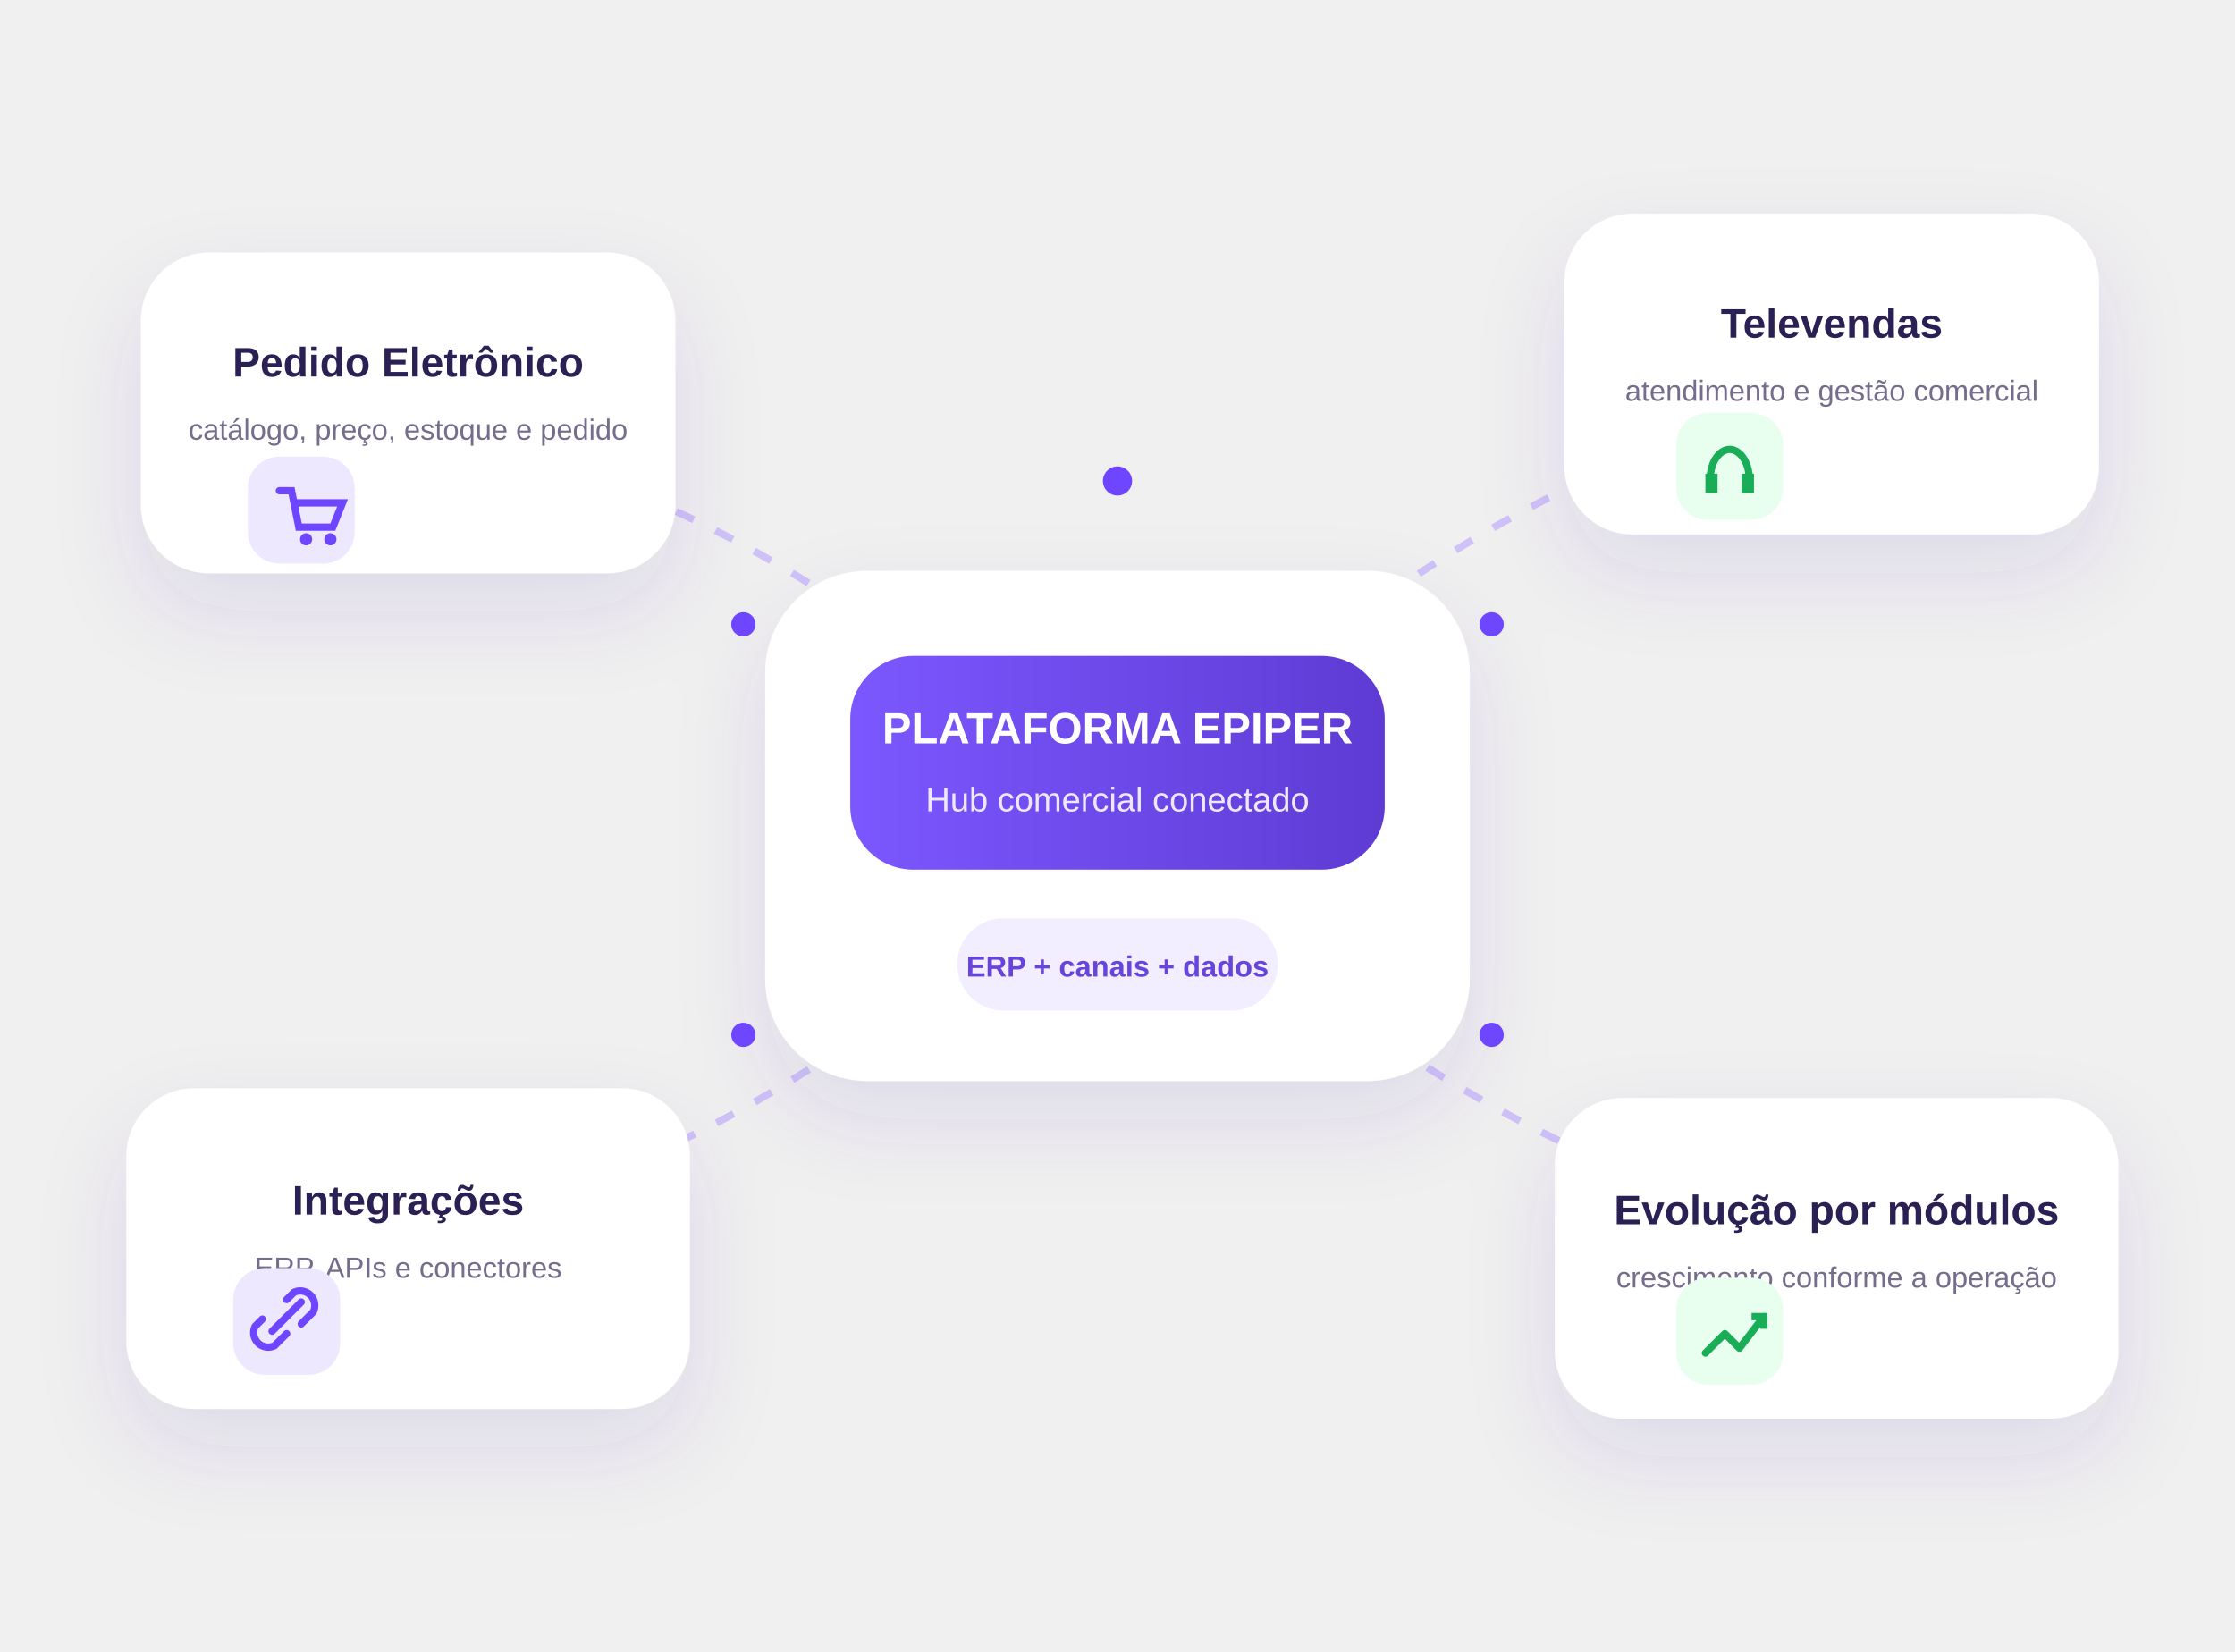
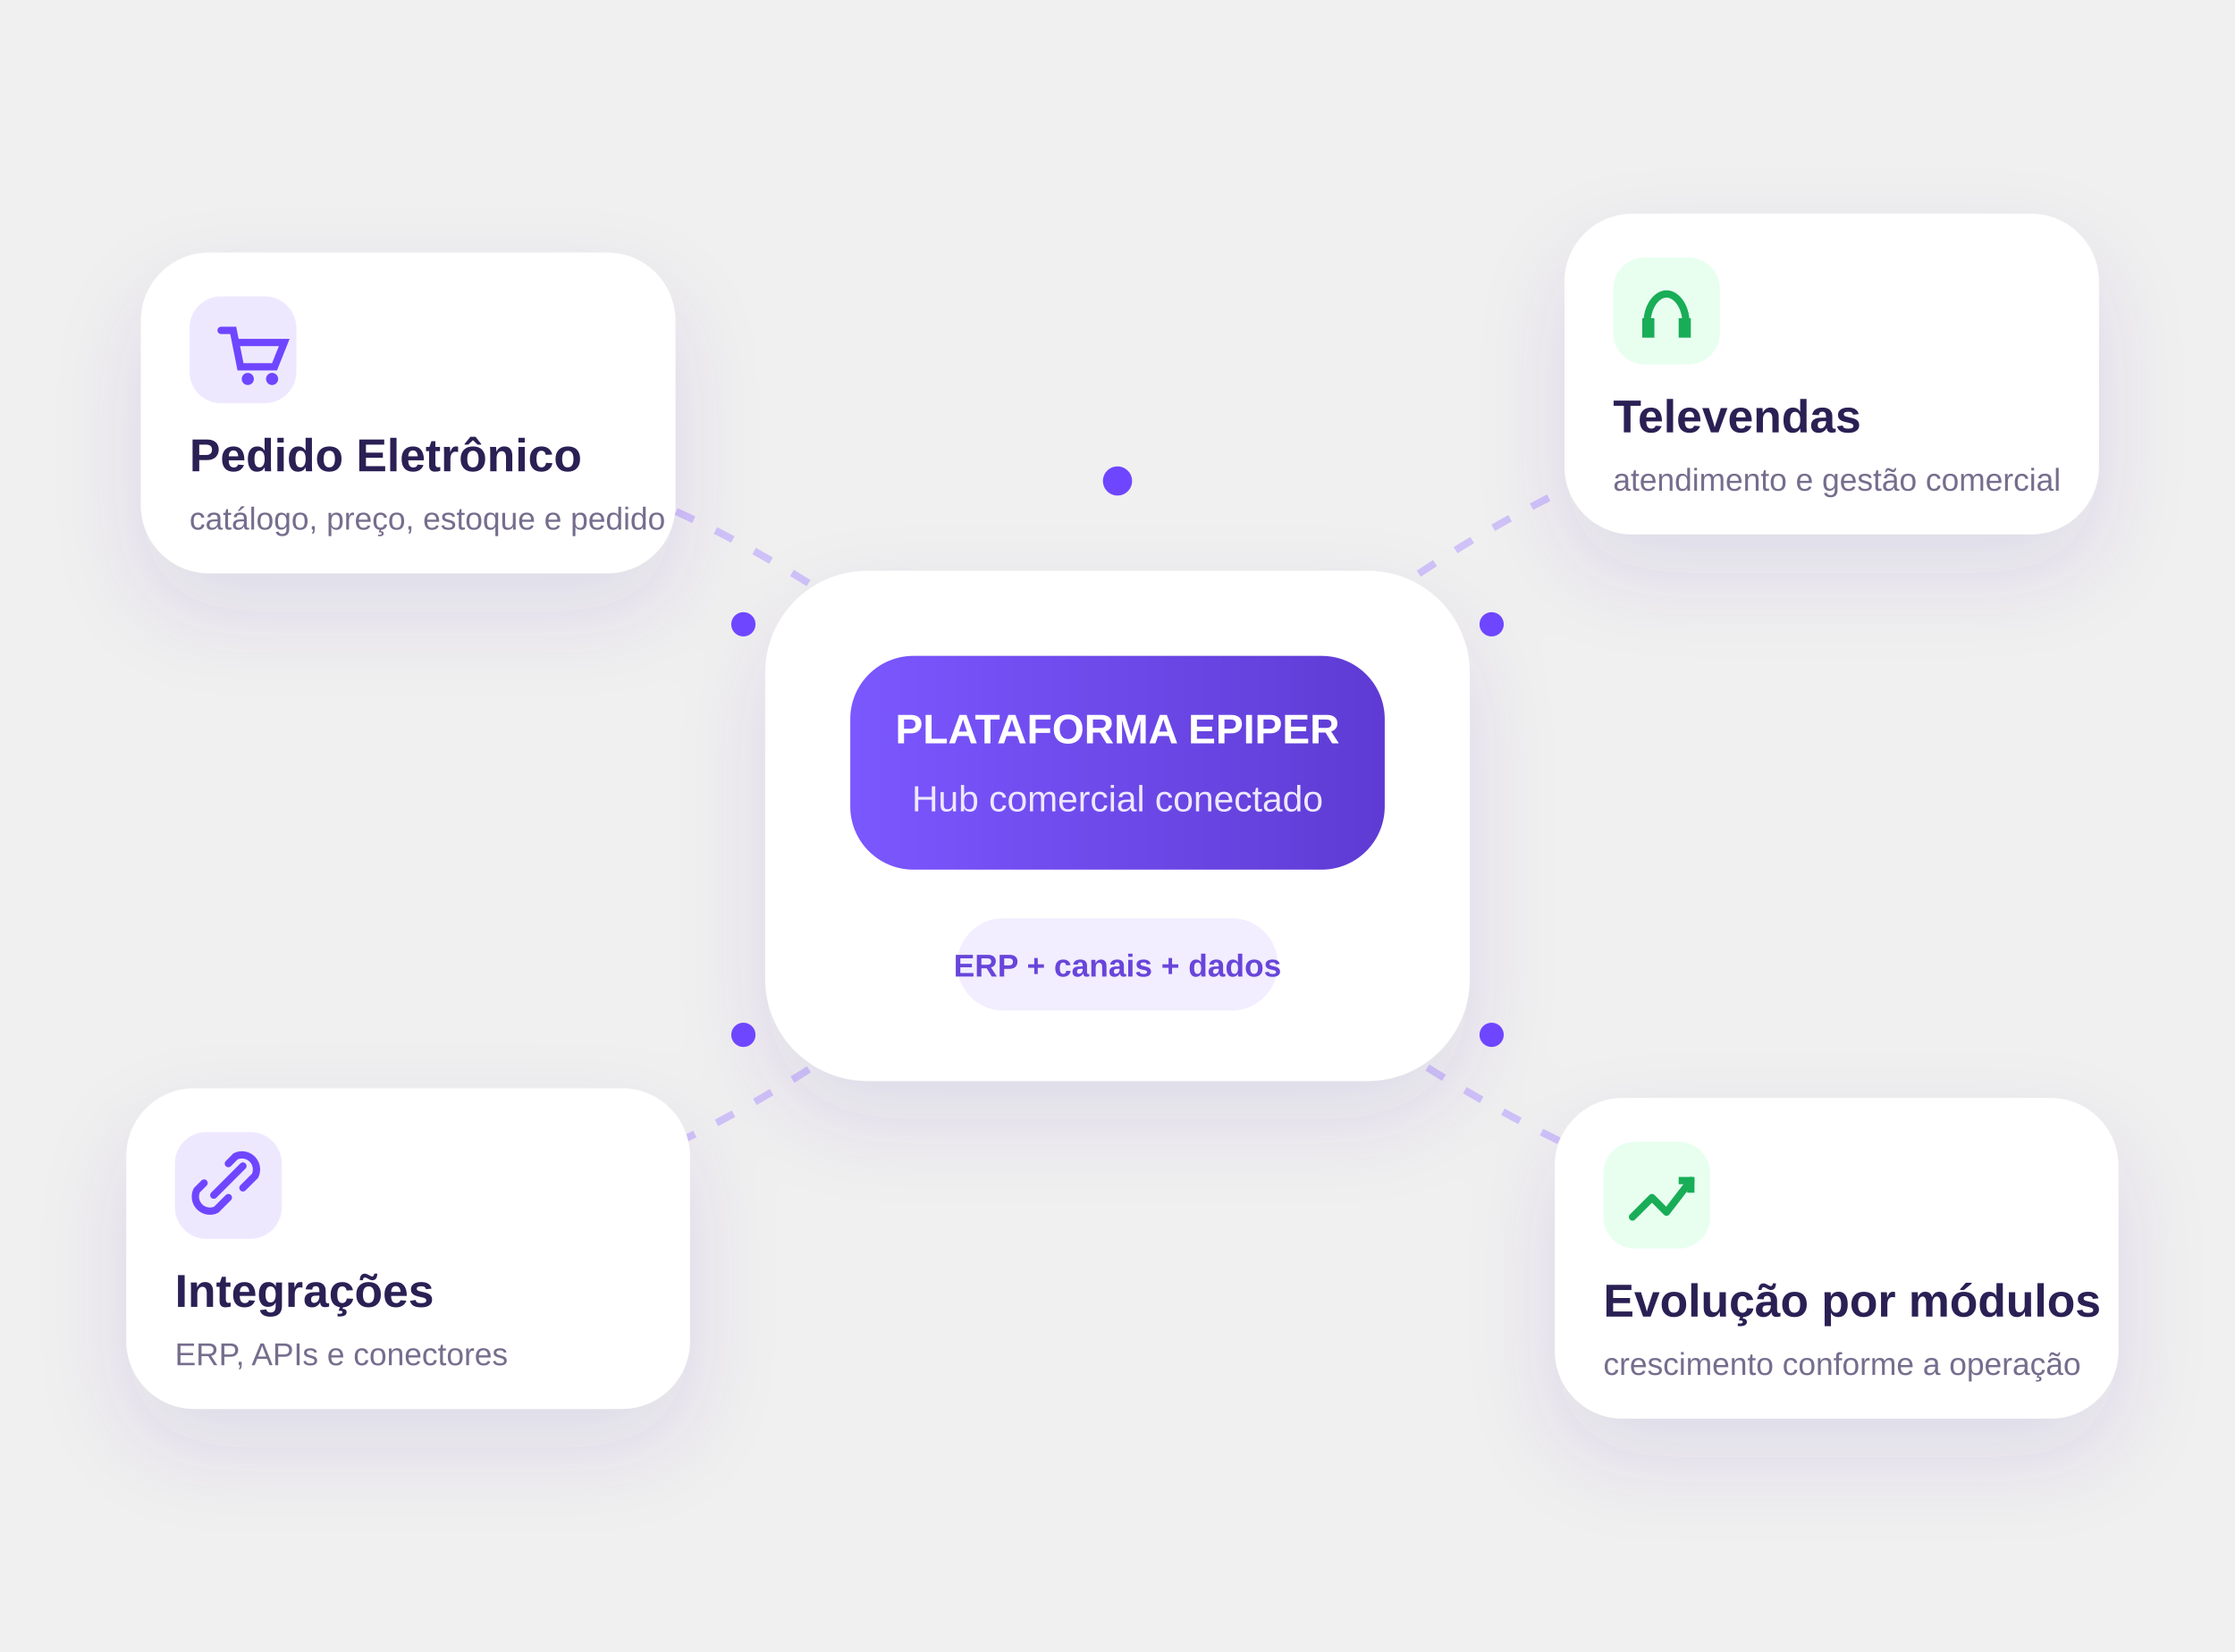
<svg xmlns="http://www.w3.org/2000/svg" viewBox="0 0 920 680" role="img" aria-labelledby="t d">
  <defs>
    <linearGradient id="p" x1="0" x2="1">
      <stop stop-color="#7b57ff" />
      <stop offset="1" stop-color="#5f3bd4" />
    </linearGradient>
    <linearGradient id="g" x1="0" x2="1">
      <stop stop-color="#27bf64" />
      <stop offset="1" stop-color="#13a853" />
    </linearGradient>
    <filter id="s" x="-20%" y="-20%" width="140%" height="140%">
      <feDropShadow dx="0" dy="16" stdDeviation="18" flood-color="#5734aa" flood-opacity=".12" />
    </filter>
  </defs>
  <g fill="none" stroke="#cbbcf8" stroke-width="3" stroke-dasharray="8 10" opacity=".9">
    <path d="M460 340C330 220 250 190 142 170" />
    <path d="M460 340C590 210 680 180 786 152" />
    <path d="M460 340C332 458 250 492 138 516" />
    <path d="M460 340C588 458 680 494 788 520" />
  </g>
  <g fill="#fff" filter="url(#s)">
    <rect x="315" y="235" width="290" height="210" rx="42" />
    <rect x="58" y="104" width="220" height="132" rx="28" />
    <rect x="644" y="88" width="220" height="132" rx="28" />
    <rect x="52" y="448" width="232" height="132" rx="28" />
    <rect x="640" y="452" width="232" height="132" rx="28" />
  </g>
  <rect x="350" y="270" width="220" height="88" rx="26" fill="url(#p)" />
-   <text x="460" y="306" text-anchor="middle" font-family="Arial,sans-serif" font-size="18" font-weight="700" fill="#fff">PLATAFORMA EPIPER</text>
-   <text x="460" y="334" text-anchor="middle" font-family="Arial,sans-serif" font-size="14" fill="#eee8ff">Hub comercial conectado</text>
-   <g font-family="Arial,sans-serif" font-weight="700" fill="#2b2054">
-     <text x="168" y="155" text-anchor="middle" font-size="17">Pedido Eletrônico</text>
-     <text x="754" y="139" text-anchor="middle" font-size="17">Televendas</text>
-     <text x="168" y="500" text-anchor="middle" font-size="17">Integrações</text>
-     <text x="756" y="504" text-anchor="middle" font-size="17">Evolução por módulos</text>
-   </g>
-   <g font-family="Arial,sans-serif" font-size="12" fill="#766d8d">
-     <text x="168" y="181" text-anchor="middle">catálogo, preço, estoque e pedido</text>
-     <text x="754" y="165" text-anchor="middle">atendimento e gestão comercial</text>
-     <text x="168" y="526" text-anchor="middle">ERP, APIs e conectores</text>
-     <text x="756" y="530" text-anchor="middle">crescimento conforme a operação</text>
-   </g>
-   <g transform="translate(102 188)">
+   <text x="460" y="306" text-anchor="middle" font-family="Arial,sans-serif" font-size="17" font-weight="700" fill="#fff">PLATAFORMA EPIPER</text>
+   <text x="460" y="334" text-anchor="middle" font-family="Arial,sans-serif" font-size="15" fill="#eee8ff">Hub comercial conectado</text>
+   <g transform="translate(78 122)">
    <rect width="44" height="44" rx="13" fill="#eee8ff" />
    <path d="M13 14h5l3 15h14l4-10H20" fill="none" stroke="#6f46ff" stroke-width="3" stroke-linecap="round" />
    <circle cx="24" cy="34" r="2.5" fill="#6f46ff" />
    <circle cx="34" cy="34" r="2.5" fill="#6f46ff" />
  </g>
-   <g transform="translate(690 170)">
+   <text x="78" y="194" font-family="Arial,sans-serif" font-size="19" font-weight="700" fill="#2b2054">Pedido Eletrônico</text>
+   <text x="78" y="218" font-family="Arial,sans-serif" font-size="13" fill="#766d8d">catálogo, preço, estoque e pedido</text>
+   <g transform="translate(664 106)">
    <rect width="44" height="44" rx="13" fill="#e8fff0" />
    <path d="M14 27c0-7 4-12 8-12s8 5 8 12" fill="none" stroke="#19ad57" stroke-width="3" />
    <path d="M12 25h5v8h-5zm15 0h5v8h-5z" fill="#19ad57" />
  </g>
-   <g transform="translate(96 522)">
+   <text x="664" y="178" font-family="Arial,sans-serif" font-size="19" font-weight="700" fill="#2b2054">Televendas</text>
+   <text x="664" y="202" font-family="Arial,sans-serif" font-size="13" fill="#766d8d">atendimento e gestão comercial</text>
+   <g transform="translate(72 466)">
    <rect width="44" height="44" rx="13" fill="#eee8ff" />
    <path d="M17 26l-3 3a6 6 0 008 8l5-5m0-14l3-3a6 6 0 018 8l-5 5m-12 3l12-12" transform="translate(-5 -5)" fill="none" stroke="#6f46ff" stroke-width="3" stroke-linecap="round" />
  </g>
-   <g transform="translate(690 526)">
+   <text x="72" y="538" font-family="Arial,sans-serif" font-size="19" font-weight="700" fill="#2b2054">Integrações</text>
+   <text x="72" y="562" font-family="Arial,sans-serif" font-size="13" fill="#766d8d">ERP, APIs e conectores</text>
+   <g transform="translate(660 470)">
    <rect width="44" height="44" rx="13" fill="#e8fff0" />
    <path d="M12 31l8-8 6 6 10-13" fill="none" stroke="#19ad57" stroke-width="3" stroke-linecap="round" stroke-linejoin="round" />
    <path d="M31 16h5v5" fill="none" stroke="#19ad57" stroke-width="3" />
  </g>
+   <text x="660" y="542" font-family="Arial,sans-serif" font-size="19" font-weight="700" fill="#2b2054">Evolução por módulos</text>
+   <text x="660" y="566" font-family="Arial,sans-serif" font-size="13" fill="#766d8d">crescimento conforme a operação</text>
  <g fill="#6f46ff">
    <circle cx="460" cy="198" r="6" />
    <circle cx="306" cy="257" r="5" />
    <circle cx="614" cy="257" r="5" />
    <circle cx="306" cy="426" r="5" />
    <circle cx="614" cy="426" r="5" />
  </g>
  <g transform="translate(394 378)">
    <rect width="132" height="38" rx="19" fill="#f2edff" />
-     <text x="66" y="24" text-anchor="middle" font-family="Arial,sans-serif" font-size="12" font-weight="700" fill="#6845da">ERP + canais + dados</text>
+     <text x="66" y="24" text-anchor="middle" font-family="Arial,sans-serif" font-size="13" font-weight="700" fill="#6845da">ERP + canais + dados</text>
  </g>
</svg>
